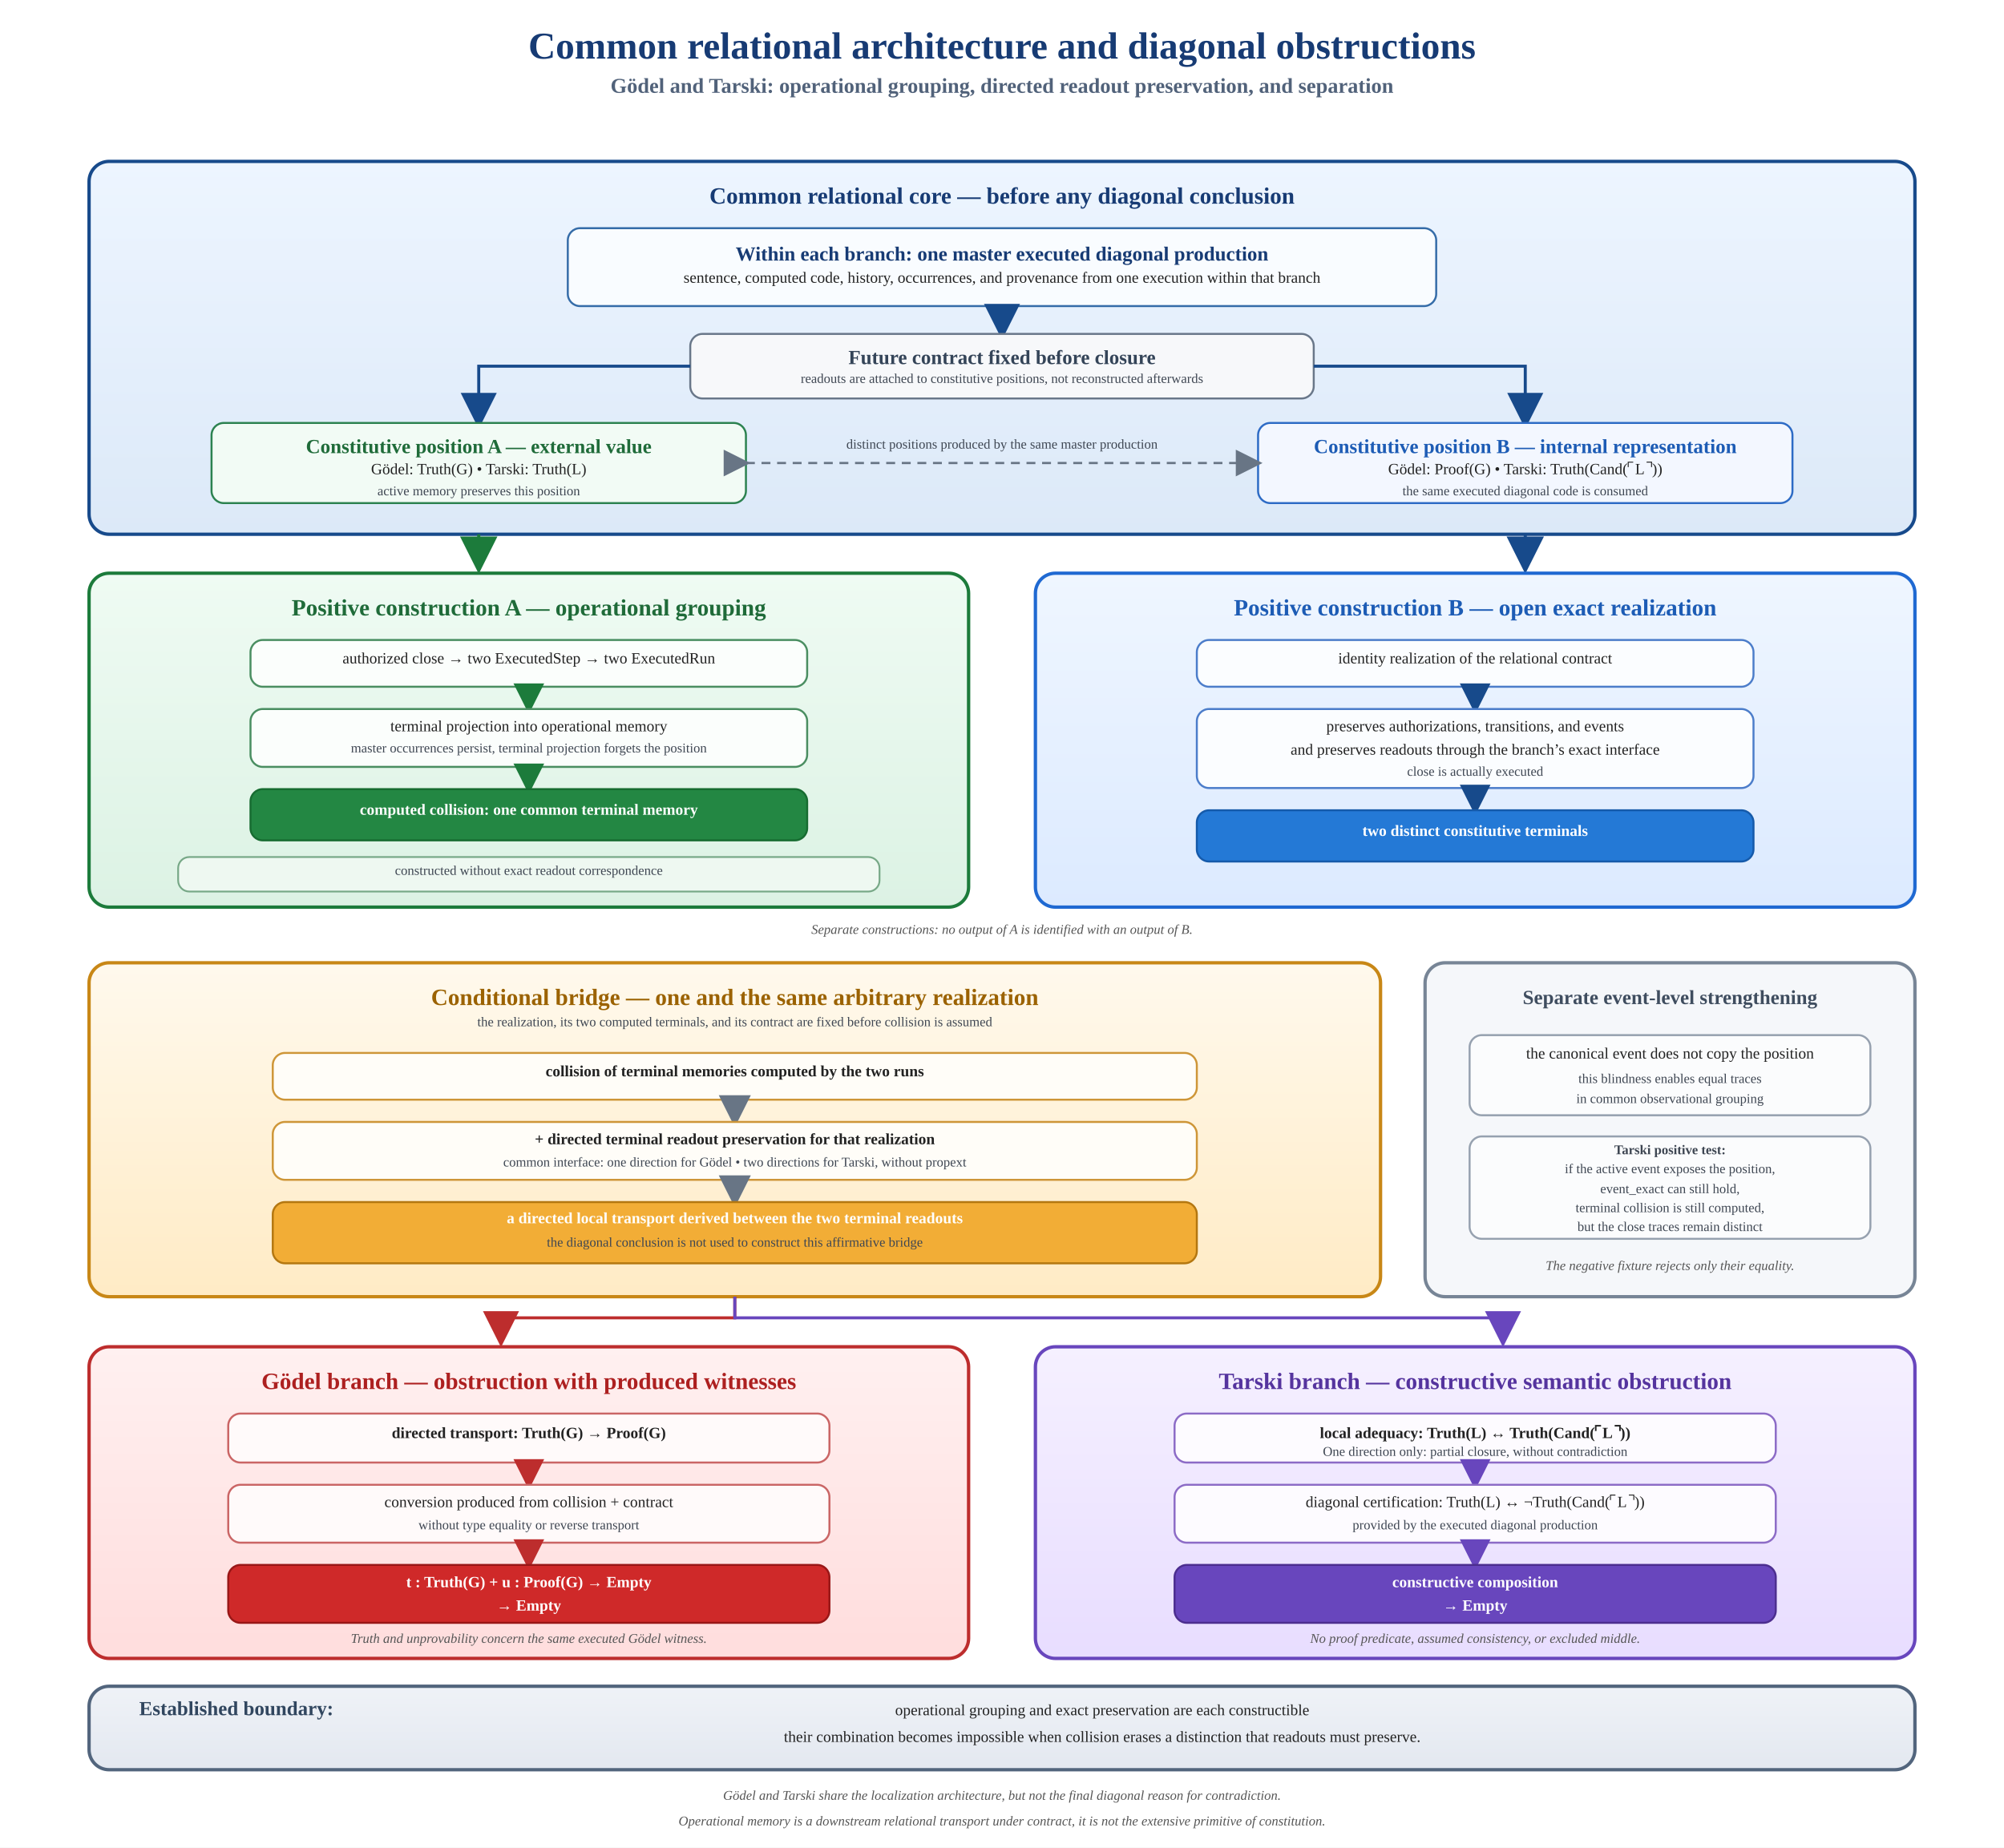
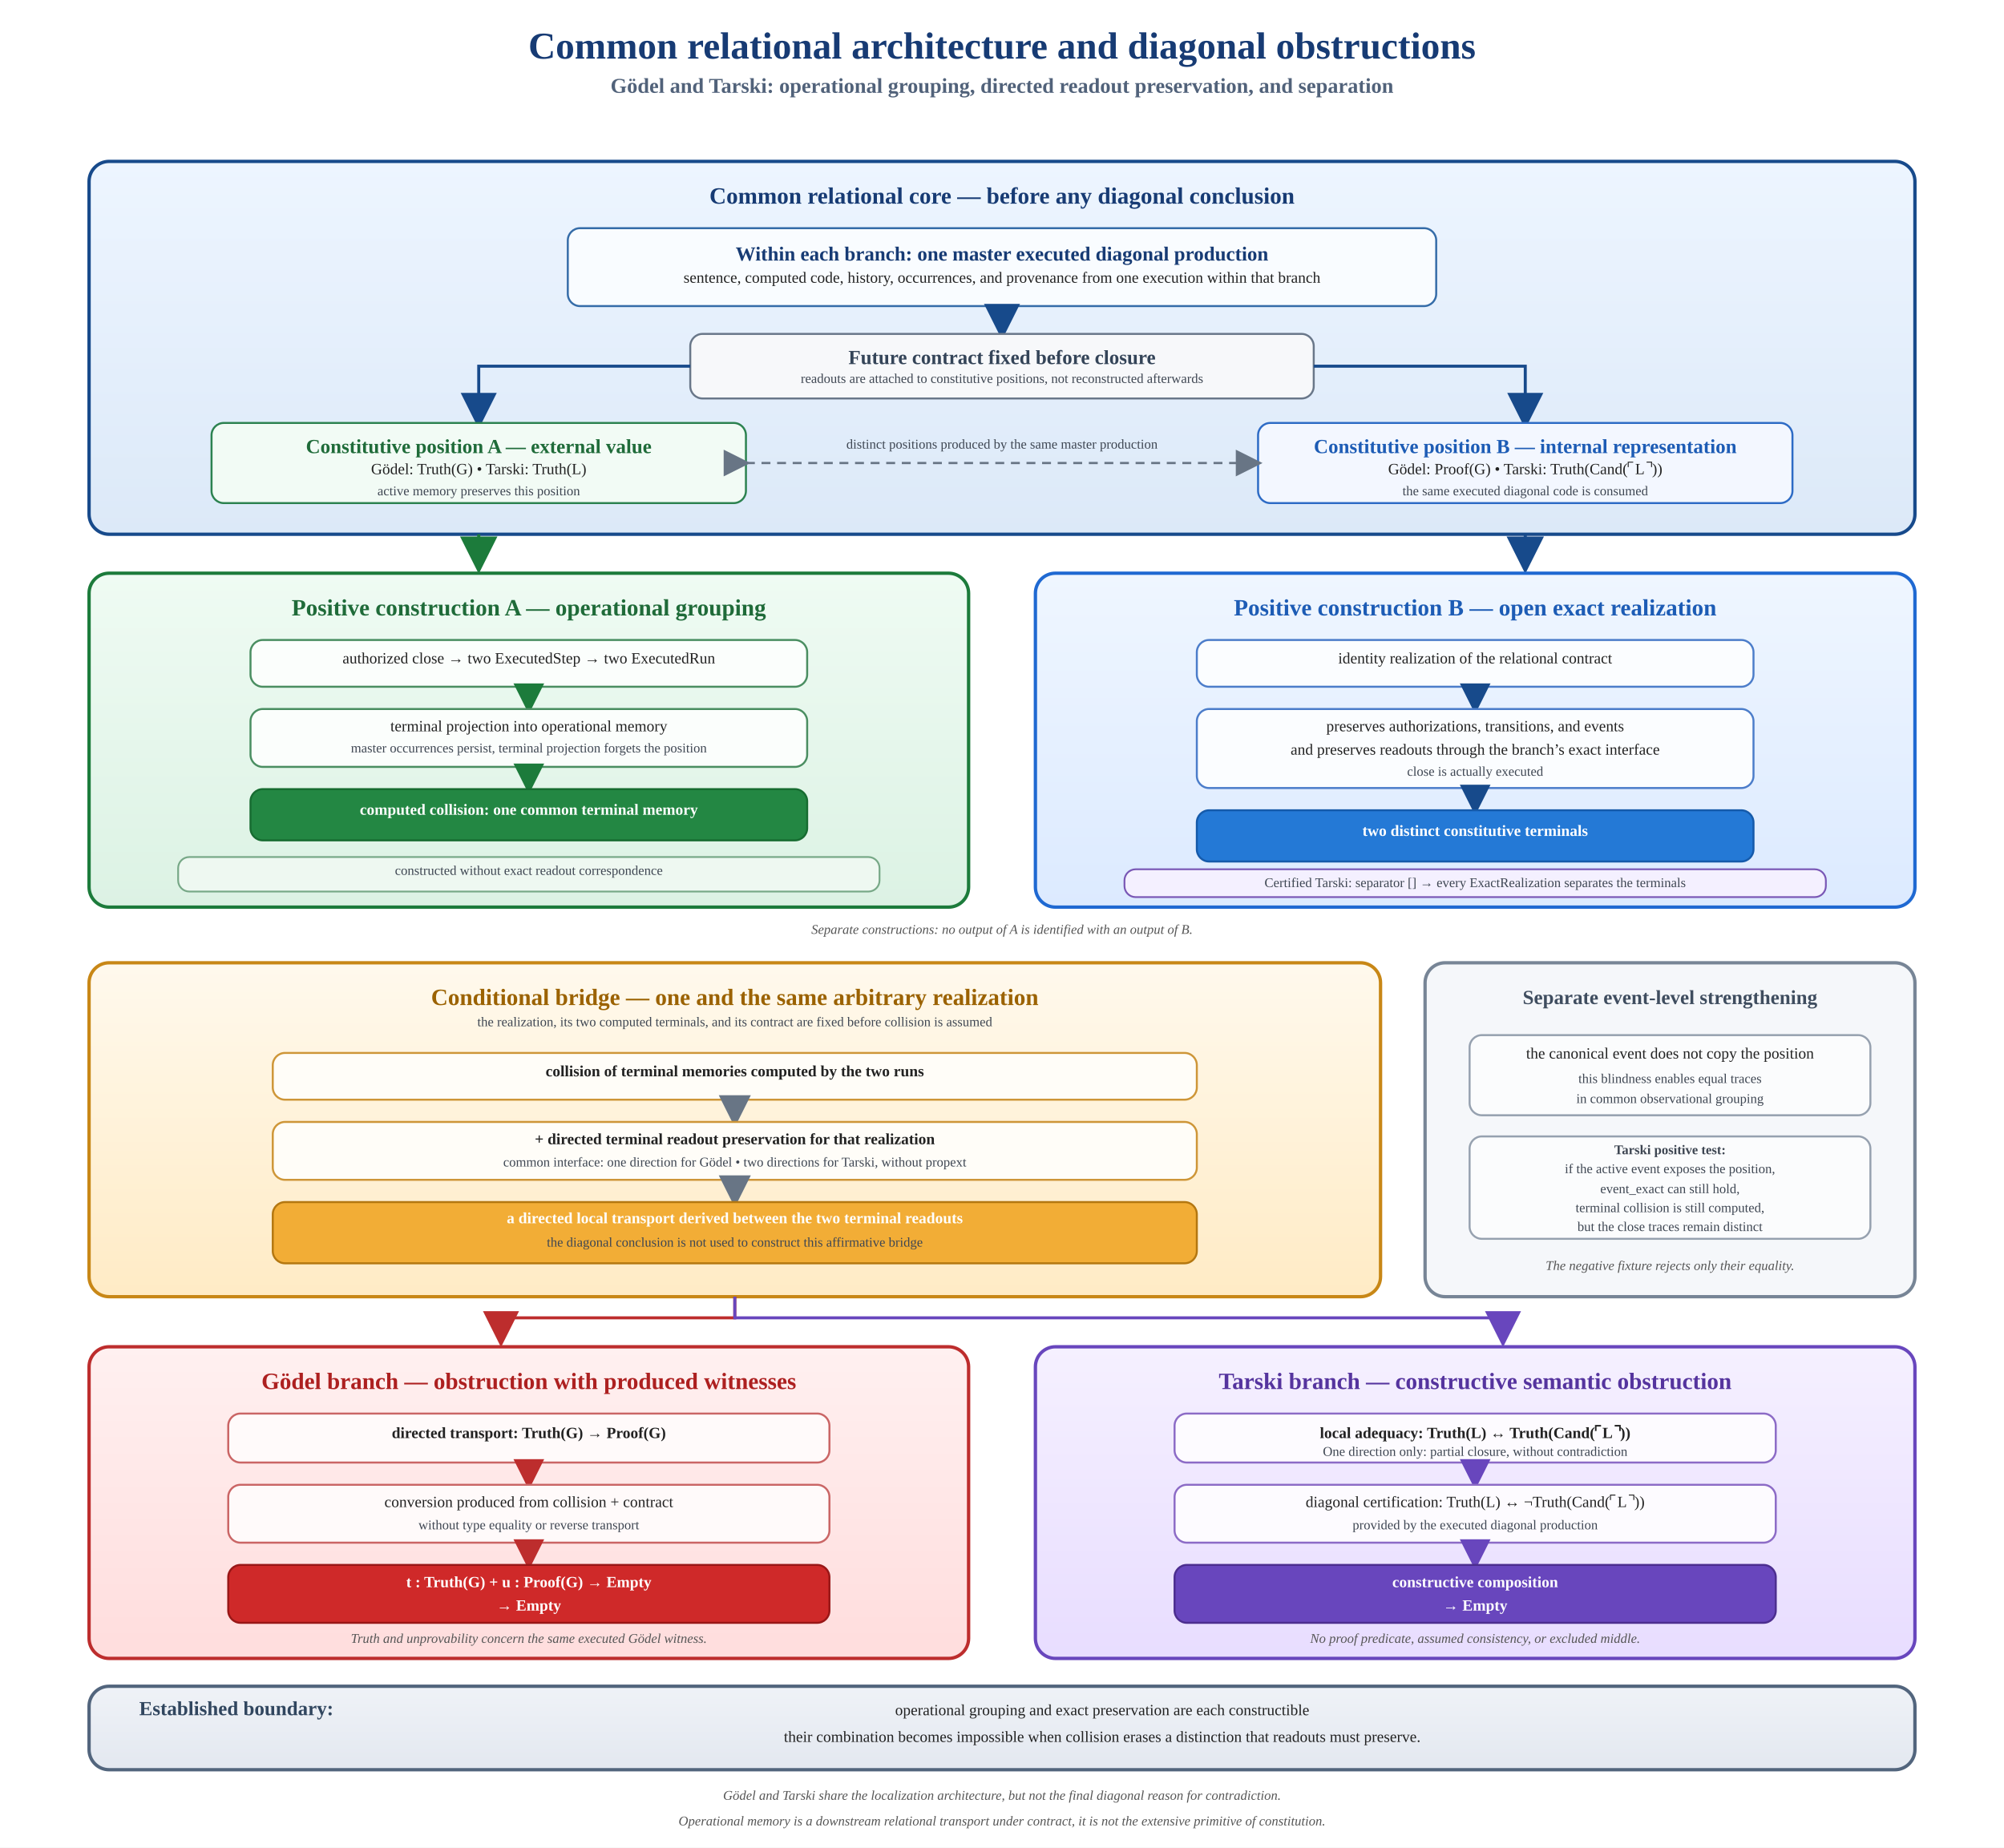
<svg xmlns="http://www.w3.org/2000/svg" width="1800" height="1660" viewBox="0 0 1800 1660" role="img" aria-labelledby="title desc">
  <defs>
    <style>
      .title { font-family: Georgia, 'Times New Roman', serif }
      .title { font-size: 34px }
      .title { font-weight: 700 }
      .title { fill: #173b74 }
      .subtitle { font-family: Georgia, 'Times New Roman', serif }
      .subtitle { font-size: 19px }
      .subtitle { font-weight: 600 }
      .subtitle { fill: #51627a }
      .section-title { font-family: Georgia, 'Times New Roman', serif }
      .section-title { font-size: 21px }
      .section-title { font-weight: 700 }
      .panel-title { font-family: Georgia, 'Times New Roman', serif }
      .panel-title { font-size: 18px }
      .panel-title { font-weight: 700 }
      .body { font-family: Georgia, 'Times New Roman', serif }
      .body { font-size: 14px }
      .body { fill: #222 }
      .body-center { font-family: Georgia, 'Times New Roman', serif }
      .body-center { font-size: 14px }
      .body-center { fill: #222 }
      .body-center { text-anchor: middle }
      .small { font-family: Georgia, 'Times New Roman', serif }
      .small { font-size: 12px }
      .small { fill: #3e4652 }
      .small-center { font-family: Georgia, 'Times New Roman', serif }
      .small-center { font-size: 12px }
      .small-center { fill: #3e4652 }
      .small-center { text-anchor: middle }
      .note { font-family: Georgia, 'Times New Roman', serif }
      .note { font-size: 12px }
      .note { fill: #555 }
      .note { font-style: italic }
      .note-center { font-family: Georgia, 'Times New Roman', serif }
      .note-center { font-size: 12px }
      .note-center { fill: #555 }
      .note-center { font-style: italic }
      .note-center { text-anchor: middle }
      .white-center { font-family: Georgia, 'Times New Roman', serif }
      .white-center { font-size: 14px }
      .white-center { font-weight: 700 }
      .white-center { fill: white }
      .white-center { text-anchor: middle }
      .outer { stroke-width: 3 }
      .outer { rx: 18 }
      .outer { ry: 18 }
      .inner { stroke-width: 1.8 }
      .inner { rx: 11 }
      .inner { ry: 11 }
      .callout { stroke-width: 1.6 }
      .callout { rx: 10 }
      .callout { ry: 10 }
      .center { text-anchor: middle }
      .center { dominant-baseline: middle }
    </style>
    <marker id="arrow-blue" markerWidth="12" markerHeight="12" refX="10" refY="6" orient="auto" markerUnits="strokeWidth">
      <path d="M0,0 L12,6 L0,12 z" fill="#174a8b" />
    </marker>
    <marker id="arrow-green" markerWidth="12" markerHeight="12" refX="10" refY="6" orient="auto" markerUnits="strokeWidth">
      <path d="M0,0 L12,6 L0,12 z" fill="#1c7b3b" />
    </marker>
    <marker id="arrow-red" markerWidth="12" markerHeight="12" refX="10" refY="6" orient="auto" markerUnits="strokeWidth">
      <path d="M0,0 L12,6 L0,12 z" fill="#bd2d2d" />
    </marker>
    <marker id="arrow-purple" markerWidth="12" markerHeight="12" refX="10" refY="6" orient="auto" markerUnits="strokeWidth">
      <path d="M0,0 L12,6 L0,12 z" fill="#6846bd" />
    </marker>
    <marker id="arrow-gray" markerWidth="12" markerHeight="12" refX="10" refY="6" orient="auto" markerUnits="strokeWidth">
      <path d="M0,0 L12,6 L0,12 z" fill="#687585" />
    </marker>
    <linearGradient id="gCommon" x1="0" y1="0" x2="0" y2="1">
      <stop offset="0%" stop-color="#edf5ff" />
      <stop offset="100%" stop-color="#dce9f8" />
    </linearGradient>
    <linearGradient id="gGreen" x1="0" y1="0" x2="0" y2="1">
      <stop offset="0%" stop-color="#effbf3" />
      <stop offset="100%" stop-color="#dcf2e4" />
    </linearGradient>
    <linearGradient id="gBlue" x1="0" y1="0" x2="0" y2="1">
      <stop offset="0%" stop-color="#eff6ff" />
      <stop offset="100%" stop-color="#dceaff" />
    </linearGradient>
    <linearGradient id="gBridge" x1="0" y1="0" x2="0" y2="1">
      <stop offset="0%" stop-color="#fff9ed" />
      <stop offset="100%" stop-color="#ffebc5" />
    </linearGradient>
    <linearGradient id="gGodel" x1="0" y1="0" x2="0" y2="1">
      <stop offset="0%" stop-color="#fff0f0" />
      <stop offset="100%" stop-color="#ffdddd" />
    </linearGradient>
    <linearGradient id="gTarski" x1="0" y1="0" x2="0" y2="1">
      <stop offset="0%" stop-color="#f5f0ff" />
      <stop offset="100%" stop-color="#e8ddff" />
    </linearGradient>
    <linearGradient id="gFooter" x1="0" y1="0" x2="0" y2="1">
      <stop offset="0%" stop-color="#eff2f7" />
      <stop offset="100%" stop-color="#e3e8f0" />
    </linearGradient>
  </defs>
  <rect x="0" y="0" width="1800" height="1660" fill="white" />
  <g id="header">
    <text x="900" y="43" class="title center">Common relational architecture and diagonal obstructions</text>
    <text x="900" y="78" class="subtitle center">Gödel and Tarski: operational grouping, directed readout preservation, and separation</text>
  </g>
  <g id="common-relational-core">
    <rect x="80" y="145" width="1640" height="335" fill="url(#gCommon)" stroke="#174a8b" class="outer" />
    <text x="900" y="177" class="section-title center" fill="#173b74">Common relational core — before any diagonal conclusion</text>
    <rect x="510" y="205" width="780" height="70" fill="#f9fcff" stroke="#356ca8" class="inner" />
    <text x="900" y="229" class="panel-title center" fill="#173b74">Within each branch: one master executed diagonal production</text>
    <text x="900" y="254" class="body-center">sentence, computed code, history, occurrences, and provenance from one execution within that branch</text>
    <path d="M900 275 L900 300" stroke="#174a8b" stroke-width="2.7" fill="none" marker-end="url(#arrow-blue)" />
    <rect x="620" y="300" width="560" height="58" fill="#f7f8fa" stroke="#697789" class="inner" />
    <text x="900" y="322" class="panel-title center" fill="#344458">Future contract fixed before closure</text>
    <text x="900" y="344" class="small-center">readouts are attached to constitutive positions, not reconstructed afterwards</text>
    <path d="M620 329 L430 329 L430 380" stroke="#174a8b" stroke-width="2.7" fill="none" marker-end="url(#arrow-blue)" />
    <path d="M1180 329 L1370 329 L1370 380" stroke="#174a8b" stroke-width="2.7" fill="none" marker-end="url(#arrow-blue)" />
    <rect x="190" y="380" width="480" height="72" fill="#f2fbf5" stroke="#2c8250" class="inner" />
    <text x="430" y="402" class="panel-title center" fill="#1f6b39">Constitutive position A — external value</text>
    <text x="430" y="426" class="body-center">Gödel: Truth(G)  •  Tarski: Truth(L)</text>
    <text x="430" y="445" class="small-center">active memory preserves this position</text>
    <rect x="1130" y="380" width="480" height="72" fill="#f3f7ff" stroke="#2d6bc5" class="inner" />
    <text x="1370" y="402" class="panel-title center" fill="#1d5cb5">Constitutive position B — internal representation</text>
    <text x="1370" y="426" class="body-center">Gödel: Proof(G)  •  Tarski: Truth(Cand(⌜L⌝))</text>
    <text x="1370" y="445" class="small-center">the same executed diagonal code is consumed</text>
    <path d="M670 416 L1130 416" stroke="#687585" stroke-width="2" stroke-dasharray="8 6" fill="none" marker-start="url(#arrow-gray)" marker-end="url(#arrow-gray)" />
    <text x="900" y="403" class="small-center">distinct positions produced by the same master production</text>
  </g>
  <g id="positive-constructions">
    <path d="M430 480 L430 510" stroke="#1c7b3b" stroke-width="2.8" fill="none" marker-end="url(#arrow-green)" />
    <path d="M1370 480 L1370 510" stroke="#174a8b" stroke-width="2.8" fill="none" marker-end="url(#arrow-blue)" />
    <rect x="80" y="515" width="790" height="300" fill="url(#gGreen)" stroke="#1c7b3b" class="outer" />
    <text x="475" y="547" class="section-title center" fill="#1f6b39">Positive construction A — operational grouping</text>
    <rect x="225" y="575" width="500" height="42" fill="#fbfefc" stroke="#4a8e61" class="inner" />
    <text x="475" y="596" class="body-center">authorized close → two ExecutedStep → two ExecutedRun</text>
    <path d="M475 617 L475 637" stroke="#1c7b3b" stroke-width="2.3" fill="none" marker-end="url(#arrow-green)" />
    <rect x="225" y="637" width="500" height="52" fill="#fbfefc" stroke="#4a8e61" class="inner" />
    <text x="475" y="657" class="body-center">terminal projection into operational memory</text>
    <text x="475" y="676" class="small-center">master occurrences persist, terminal projection forgets the position</text>
    <path d="M475 689 L475 709" stroke="#1c7b3b" stroke-width="2.3" fill="none" marker-end="url(#arrow-green)" />
    <rect x="225" y="709" width="500" height="46" fill="#238743" stroke="#176c31" class="inner" />
    <text x="475" y="732" class="white-center">computed collision: one common terminal memory</text>
    <rect x="160" y="770" width="630" height="31" fill="#eef8f1" stroke="#77a887" class="callout" />
    <text x="475" y="786" class="small-center">constructed without exact readout correspondence</text>
    <rect x="930" y="515" width="790" height="300" fill="url(#gBlue)" stroke="#1f69d2" class="outer" />
    <text x="1325" y="547" class="section-title center" fill="#1d5cb5">Positive construction B — open exact realization</text>
    <rect x="1075" y="575" width="500" height="42" fill="#fbfdff" stroke="#4c7dca" class="inner" />
    <text x="1325" y="596" class="body-center">identity realization of the relational contract</text>
    <path d="M1325 617 L1325 637" stroke="#1f69d2" stroke-width="2.3" fill="none" marker-end="url(#arrow-blue)" />
    <rect x="1075" y="637" width="500" height="71" fill="#fbfdff" stroke="#4c7dca" class="inner" />
    <text x="1325" y="657" class="body-center">preserves authorizations, transitions, and events</text>
    <text x="1325" y="678" class="body-center">and preserves readouts through the branch’s exact interface</text>
    <text x="1325" y="697" class="small-center">close is actually executed</text>
    <path d="M1325 708 L1325 728" stroke="#1f69d2" stroke-width="2.3" fill="none" marker-end="url(#arrow-blue)" />
    <rect x="1075" y="728" width="500" height="46" fill="#2479d6" stroke="#155aaa" class="inner" />
    <text x="1325" y="751" class="white-center">two distinct constitutive terminals</text>
+     <rect x="1010" y="781" width="630" height="25" fill="#f4f0ff" stroke="#7957b5" class="callout" />
+     <text x="1325" y="797" class="small-center">Certified Tarski: separator [] → every ExactRealization separates the terminals</text>
    <text x="900" y="839" class="note-center">Separate constructions: no output of A is identified with an output of B.</text>
  </g>
  <g id="minimal-operational-bridge">
    <rect x="80" y="865" width="1160" height="300" fill="url(#gBridge)" stroke="#c88716" class="outer" />
    <text x="660" y="897" class="section-title center" fill="#9b6200">Conditional bridge — one and the same arbitrary realization</text>
    <text x="660" y="922" class="small-center">the realization, its two computed terminals, and its contract are fixed before collision is assumed</text>
    <rect x="245" y="946" width="830" height="42" fill="#fffdf8" stroke="#ce9638" class="inner" />
    <text x="660" y="967" class="body-center" font-weight="700">collision of terminal memories computed by the two runs</text>
    <path d="M660 988 L660 1008" stroke="#a76b08" stroke-width="2.4" fill="none" marker-end="url(#arrow-gray)" />
    <rect x="245" y="1008" width="830" height="52" fill="#fffdf8" stroke="#ce9638" class="inner" />
    <text x="660" y="1028" class="body-center" font-weight="700">+ directed terminal readout preservation for that realization</text>
    <text x="660" y="1048" class="small-center">common interface: one direction for Gödel  •  two directions for Tarski, without propext</text>
    <path d="M660 1060 L660 1080" stroke="#a76b08" stroke-width="2.4" fill="none" marker-end="url(#arrow-gray)" />
    <rect x="245" y="1080" width="830" height="55" fill="#f2ad36" stroke="#b47710" class="inner" />
    <text x="660" y="1099" class="white-center">a directed local transport derived between the two terminal readouts</text>
    <text x="660" y="1120" class="small-center" fill="white">the diagonal conclusion is not used to construct this affirmative bridge</text>
    <rect x="1280" y="865" width="440" height="300" fill="#f5f7fa" stroke="#778596" class="outer" />
    <text x="1500" y="897" class="panel-title center" fill="#3f4d5f">Separate event-level strengthening</text>
    <rect x="1320" y="930" width="360" height="72" fill="#fbfcfd" stroke="#96a1af" class="inner" />
    <text x="1500" y="951" class="body-center">the canonical event does not copy the position</text>
    <text x="1500" y="973" class="small-center">this blindness enables equal traces</text>
    <text x="1500" y="991" class="small-center">in common observational grouping</text>
    <rect x="1320" y="1021" width="360" height="92" fill="#fbfcfd" stroke="#96a1af" class="inner" />
    <text x="1500" y="1037" class="small-center" font-weight="700">Tarski positive test:</text>
    <text x="1500" y="1054" class="small-center">if the active event exposes the position,</text>
    <text x="1500" y="1072" class="small-center">event_exact can still hold,</text>
    <text x="1500" y="1089" class="small-center">terminal collision is still computed,</text>
    <text x="1500" y="1106" class="small-center">but the close traces remain distinct</text>
    <text x="1500" y="1141" class="note-center">The negative fixture rejects only their equality.</text>
  </g>
  <g id="two-diagonal-obstructions">
    <path d="M660 1165 L660 1184 L450 1184 L450 1205" stroke="#bd2d2d" stroke-width="2.7" fill="none" marker-end="url(#arrow-red)" />
    <path d="M660 1165 L660 1184 L1350 1184 L1350 1205" stroke="#6846bd" stroke-width="2.7" fill="none" marker-end="url(#arrow-purple)" />
    <rect x="80" y="1210" width="790" height="280" fill="url(#gGodel)" stroke="#bd2d2d" class="outer" />
    <text x="475" y="1242" class="section-title center" fill="#ad2020">Gödel branch — obstruction with produced witnesses</text>
    <rect x="205" y="1270" width="540" height="44" fill="#fffafa" stroke="#ca6565" class="inner" />
    <text x="475" y="1292" class="body-center" font-weight="700">directed transport: Truth(G) → Proof(G)</text>
    <path d="M475 1314 L475 1334" stroke="#bd2d2d" stroke-width="2.3" fill="none" marker-end="url(#arrow-red)" />
    <rect x="205" y="1334" width="540" height="52" fill="#fffafa" stroke="#ca6565" class="inner" />
    <text x="475" y="1354" class="body-center">conversion produced from collision + contract</text>
    <text x="475" y="1374" class="small-center">without type equality or reverse transport</text>
    <path d="M475 1386 L475 1406" stroke="#bd2d2d" stroke-width="2.3" fill="none" marker-end="url(#arrow-red)" />
    <rect x="205" y="1406" width="540" height="52" fill="#cf2929" stroke="#991717" class="inner" />
    <text x="475" y="1426" class="white-center">t : Truth(G)  +  u : Proof(G) → Empty</text>
    <text x="475" y="1447" class="white-center">→ Empty</text>
    <text x="475" y="1476" class="note-center">Truth and unprovability concern the same executed Gödel witness.</text>
    <rect x="930" y="1210" width="790" height="280" fill="url(#gTarski)" stroke="#6846bd" class="outer" />
    <text x="1325" y="1242" class="section-title center" fill="#55349e">Tarski branch — constructive semantic obstruction</text>
    <rect x="1055" y="1270" width="540" height="44" fill="#fdfbff" stroke="#8c6bc6" class="inner" />
    <text x="1325" y="1292" class="body-center" font-weight="700">local adequacy: Truth(L) ↔ Truth(Cand(⌜L⌝))</text>
    <text x="1325" y="1308" class="small-center">One direction only: partial closure, without contradiction</text>
    <path d="M1325 1314 L1325 1334" stroke="#6846bd" stroke-width="2.3" fill="none" marker-end="url(#arrow-purple)" />
    <rect x="1055" y="1334" width="540" height="52" fill="#fdfbff" stroke="#8c6bc6" class="inner" />
    <text x="1325" y="1354" class="body-center">diagonal certification: Truth(L) ↔ ¬Truth(Cand(⌜L⌝))</text>
    <text x="1325" y="1374" class="small-center">provided by the executed diagonal production</text>
    <path d="M1325 1386 L1325 1406" stroke="#6846bd" stroke-width="2.3" fill="none" marker-end="url(#arrow-purple)" />
    <rect x="1055" y="1406" width="540" height="52" fill="#6846bd" stroke="#4c2e8f" class="inner" />
    <text x="1325" y="1426" class="white-center">constructive composition</text>
    <text x="1325" y="1447" class="white-center">→ Empty</text>
    <text x="1325" y="1476" class="note-center">No proof predicate, assumed consistency, or excluded middle.</text>
  </g>
  <g id="established-boundary-and-scope">
    <rect x="80" y="1515" width="1640" height="75" fill="url(#gFooter)" stroke="#52657d" class="outer" />
    <text x="125" y="1541" class="panel-title" fill="#31465f">Established boundary:</text>
    <text x="990" y="1541" class="body-center">operational grouping and exact preservation are each constructible</text>
    <text x="990" y="1565" class="body-center">their combination becomes impossible when collision erases a distinction that readouts must preserve.</text>
    <text x="900" y="1617" class="note-center">Gödel and Tarski share the localization architecture, but not the final diagonal reason for contradiction.</text>
    <text x="900" y="1640" class="note-center">Operational memory is a downstream relational transport under contract, it is not the extensive primitive of constitution.</text>
  </g>
</svg>
